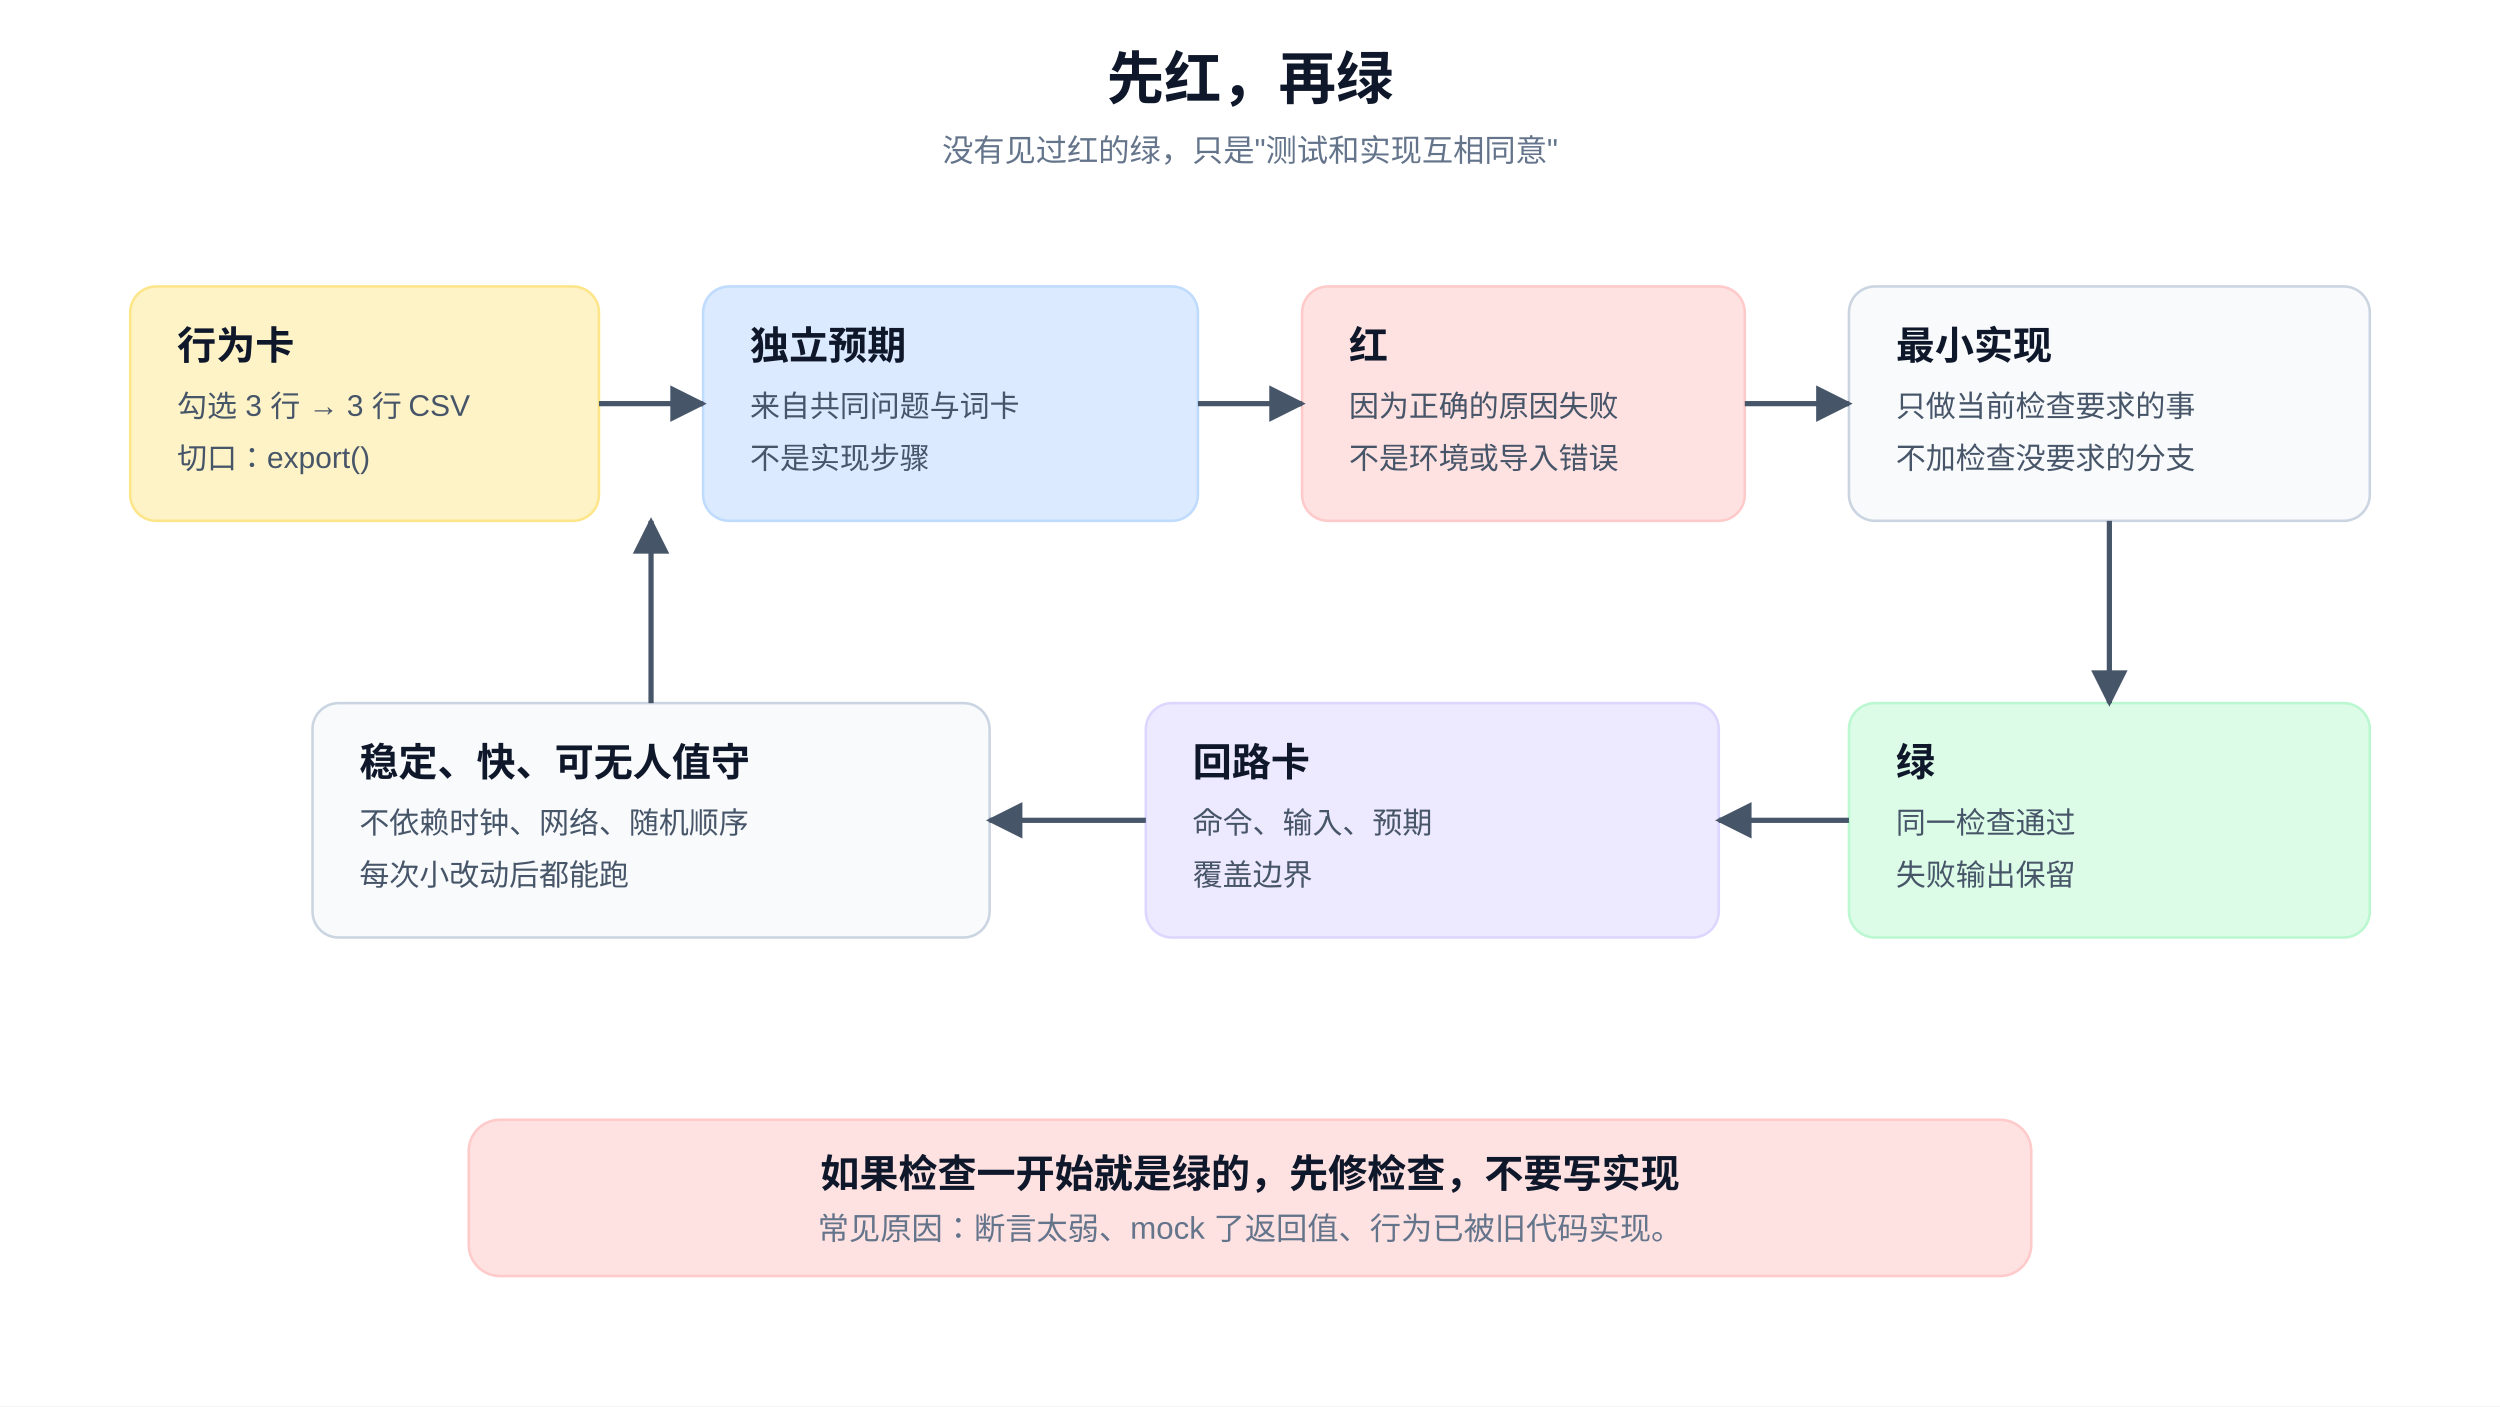
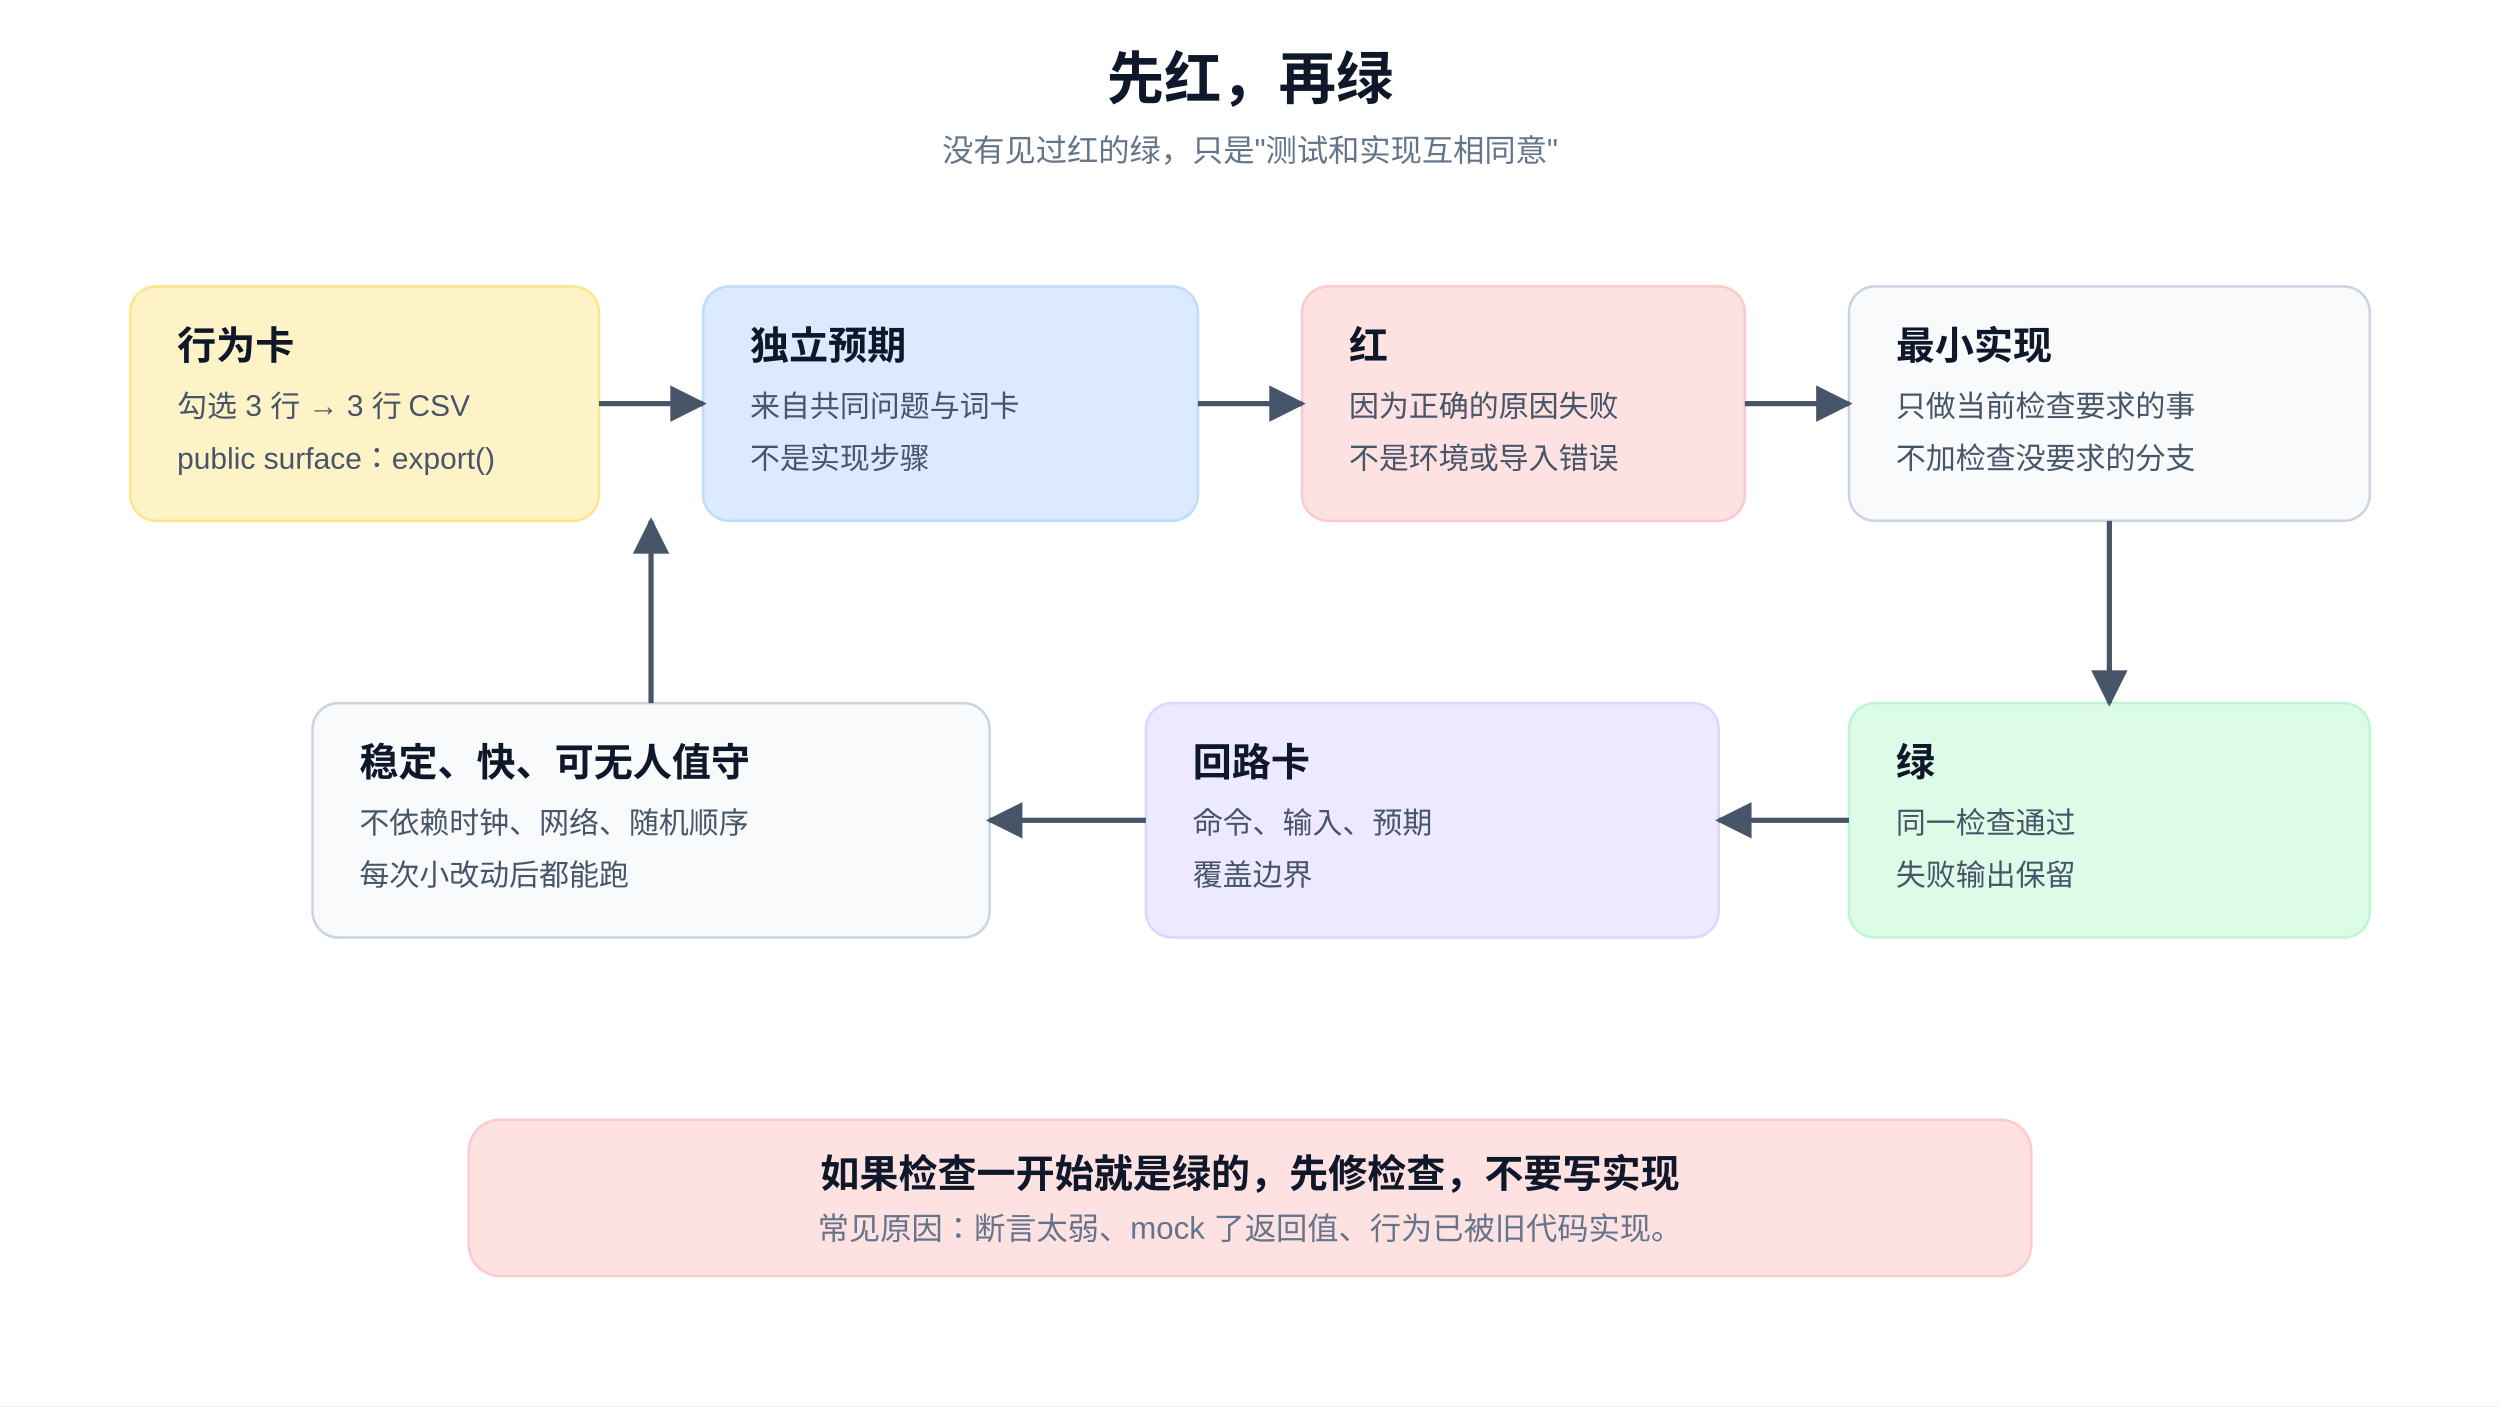
<svg xmlns="http://www.w3.org/2000/svg" viewBox="0 0 960 540" width="960" height="540" role="img" aria-label="一条能变红的回路">
  <defs>
    <marker id="arrow" viewBox="0 0 10 10" refX="9" refY="5" markerWidth="7" markerHeight="7" orient="auto-start-reverse">
      <path d="M 0 0 L 10 5 L 0 10 z" fill="#475569" />
    </marker>
    <style>
      .t { font-family: -apple-system, "PingFang SC", "Helvetica Neue", Arial, sans-serif; }
      .h { font-size: 22px; font-weight: 700; fill: #0f172a; }
      .s { font-size: 12px; fill: #64748b; }
      .bt { font-size: 15px; font-weight: 700; fill: #0f172a; }
      .bs { font-size: 11.5px; fill: #475569; }
    </style>
  </defs>
  <rect width="960" height="540" fill="#ffffff" />
  <text x="480" y="38" text-anchor="middle" class="t h">先红，再绿</text>
  <text x="480" y="62" text-anchor="middle" class="t s">没有见过红的绿，只是"测试和实现互相同意"</text>
  <rect x="50" y="110" width="180" height="90" rx="10" fill="#fef3c7" stroke="#fde68a" />
  <text x="68" y="138" class="t bt">行为卡</text>
  <text x="68" y="160" class="t bs">勾选 3 行 → 3 行 CSV</text>
-   <text x="68" y="180" class="t bs">切口：export()</text>
+   <text x="68" y="180" class="t bs">public surface：export()</text>
  <rect x="270" y="110" width="190" height="90" rx="10" fill="#dbeafe" stroke="#bfdbfe" />
  <text x="288" y="138" class="t bt">独立预期</text>
  <text x="288" y="160" class="t bs">来自共同问题与词卡</text>
  <text x="288" y="180" class="t bs">不是实现步骤</text>
  <rect x="500" y="110" width="170" height="90" rx="10" fill="#fee2e2" stroke="#fecaca" />
  <text x="518" y="138" class="t bt">红</text>
  <text x="518" y="160" class="t bs">因为正确的原因失败</text>
  <text x="518" y="180" class="t bs">不是环境或导入错误</text>
  <rect x="710" y="110" width="200" height="90" rx="10" fill="#f8fafc" stroke="#cbd5e1" />
  <text x="728" y="138" class="t bt">最小实现</text>
  <text x="728" y="160" class="t bs">只做当前检查要求的事</text>
  <text x="728" y="180" class="t bs">不加检查没要求的分支</text>
  <rect x="710" y="270" width="200" height="90" rx="10" fill="#dcfce7" stroke="#bbf7d0" />
  <text x="728" y="298" class="t bt">绿</text>
  <text x="728" y="320" class="t bs">同一检查通过</text>
  <text x="728" y="340" class="t bs">失败输出保留</text>
  <rect x="440" y="270" width="220" height="90" rx="10" fill="#ede9fe" stroke="#ddd6fe" />
  <text x="458" y="298" class="t bt">回路卡</text>
  <text x="458" y="320" class="t bs">命令、输入、预期</text>
  <text x="458" y="340" class="t bs">覆盖边界</text>
  <rect x="120" y="270" width="260" height="90" rx="10" fill="#f8fafc" stroke="#cbd5e1" />
  <text x="138" y="298" class="t bt">稳定、快、可无人值守</text>
  <text x="138" y="320" class="t bs">不依赖时钟、网络、随机顺序</text>
  <text x="138" y="340" class="t bs">每次小改动后都能跑</text>
  <line x1="230" y1="155" x2="270" y2="155" stroke="#475569" stroke-width="2" marker-end="url(#arrow)" />
  <line x1="460" y1="155" x2="500" y2="155" stroke="#475569" stroke-width="2" marker-end="url(#arrow)" />
  <line x1="670" y1="155" x2="710" y2="155" stroke="#475569" stroke-width="2" marker-end="url(#arrow)" />
  <line x1="810" y1="200" x2="810" y2="270" stroke="#475569" stroke-width="2" marker-end="url(#arrow)" />
  <line x1="710" y1="315" x2="660" y2="315" stroke="#475569" stroke-width="2" marker-end="url(#arrow)" />
  <line x1="440" y1="315" x2="380" y2="315" stroke="#475569" stroke-width="2" marker-end="url(#arrow)" />
  <line x1="250" y1="270" x2="250" y2="200" stroke="#475569" stroke-width="2" marker-end="url(#arrow)" />
  <rect x="180" y="430" width="600" height="60" rx="12" fill="#fee2e2" stroke="#fecaca" />
  <text x="480" y="456" text-anchor="middle" class="t bt">如果检查一开始就是绿的，先修检查，不要写实现</text>
  <text x="480" y="476" text-anchor="middle" class="t s">常见原因：断言太弱、mock 了返回值、行为已被旧代码实现。</text>
</svg>
